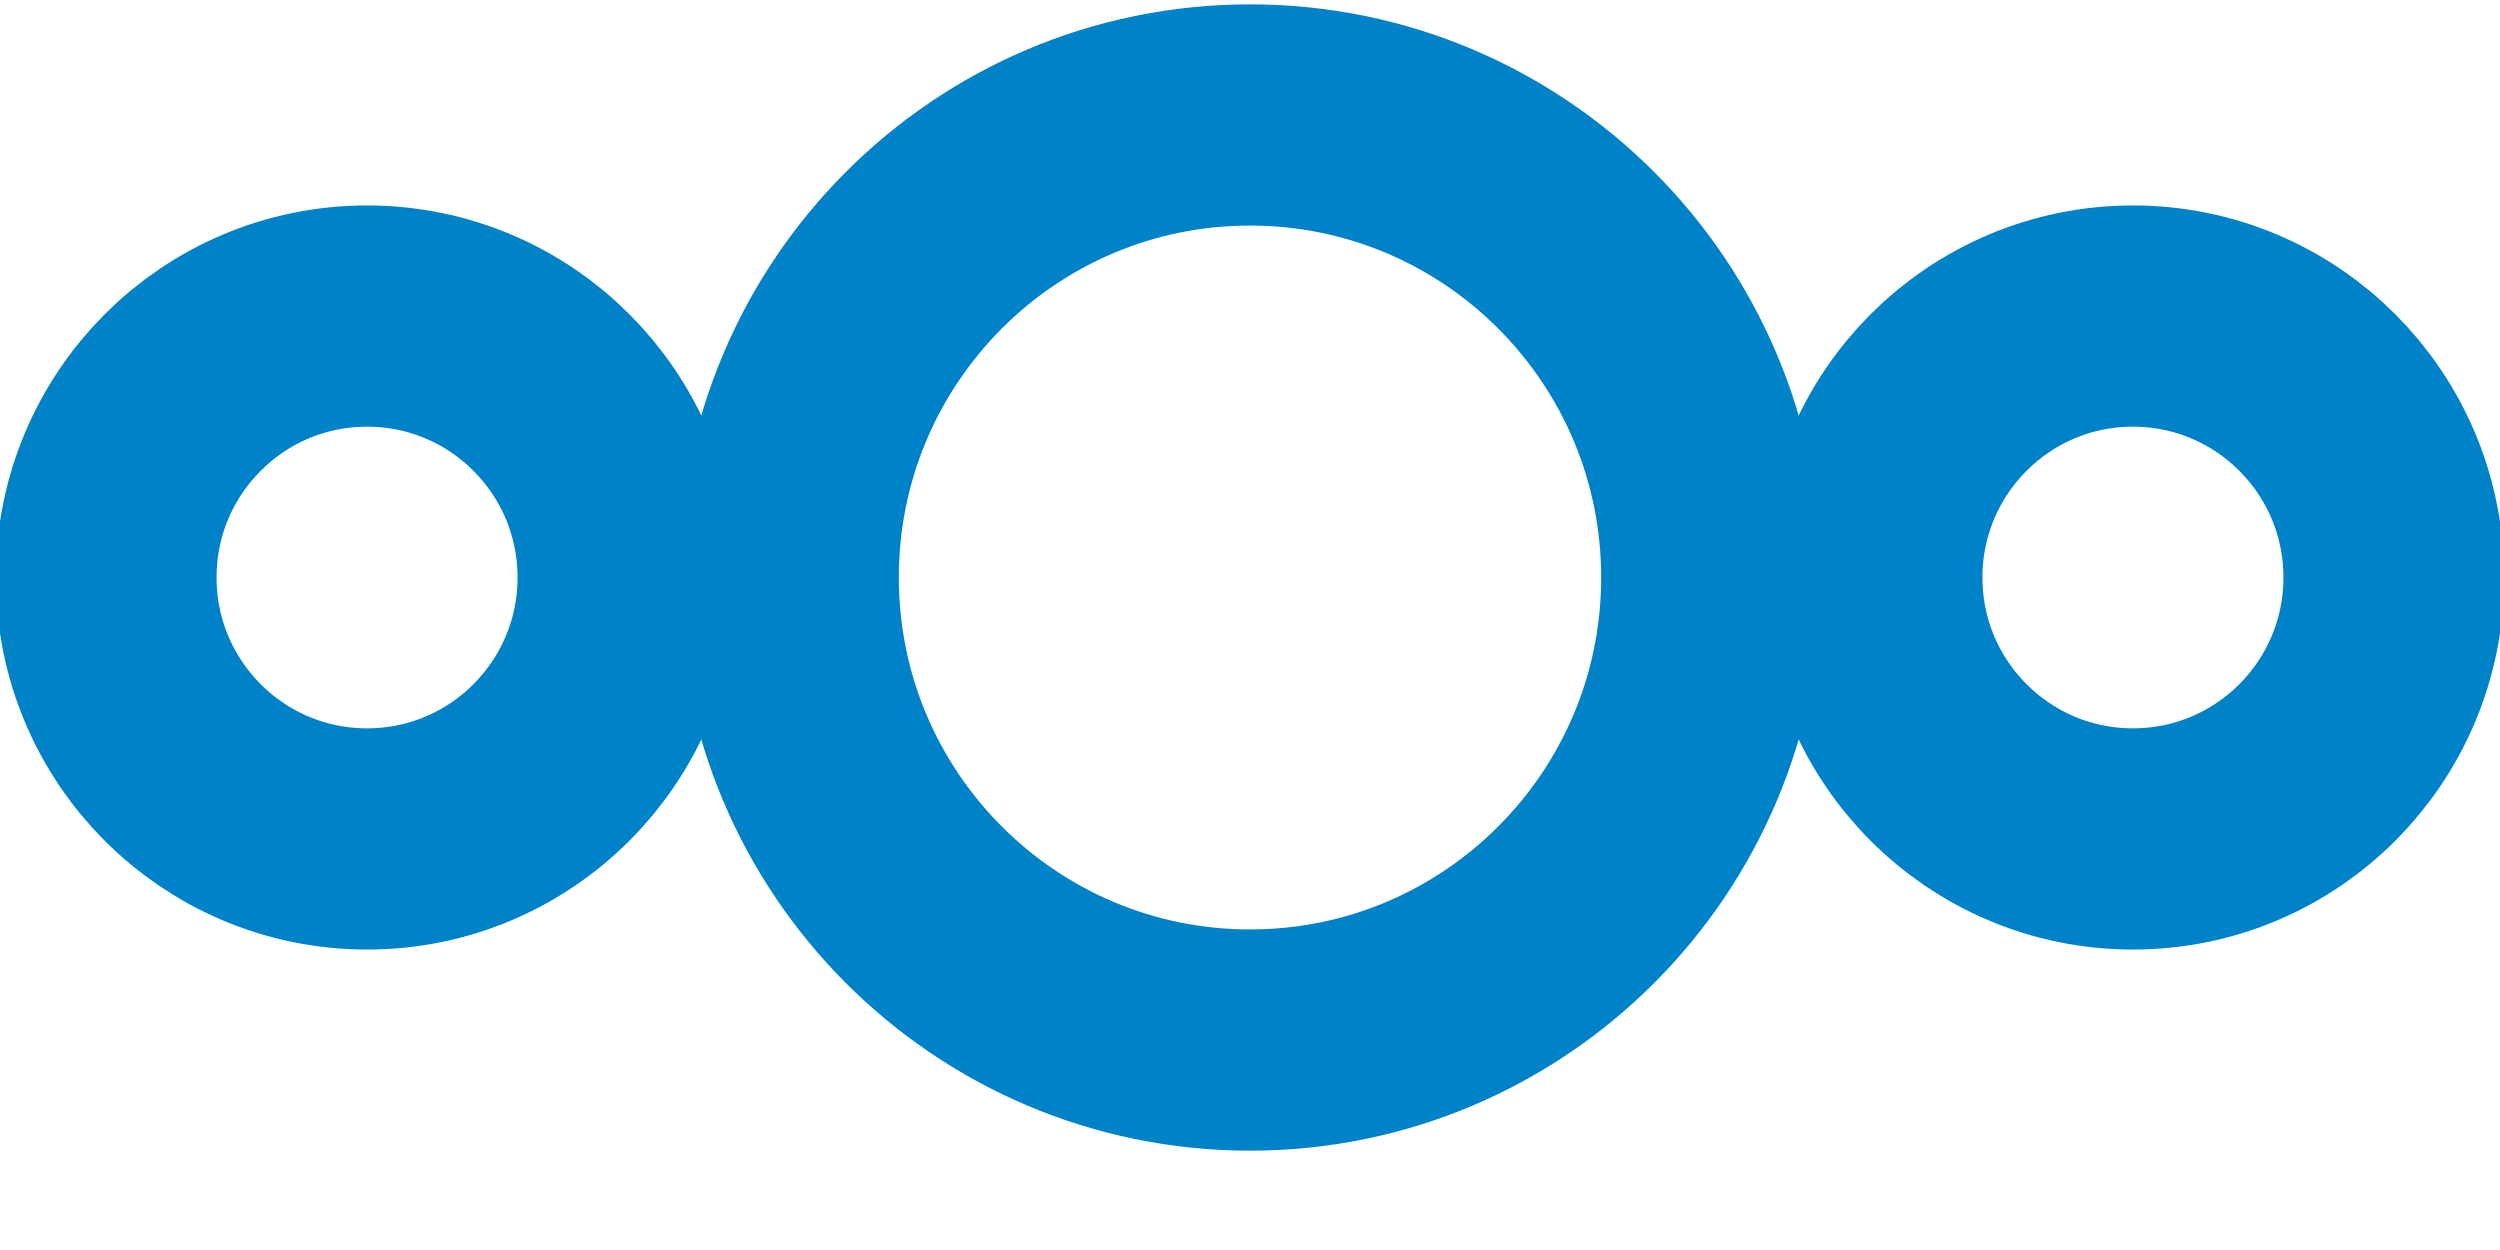
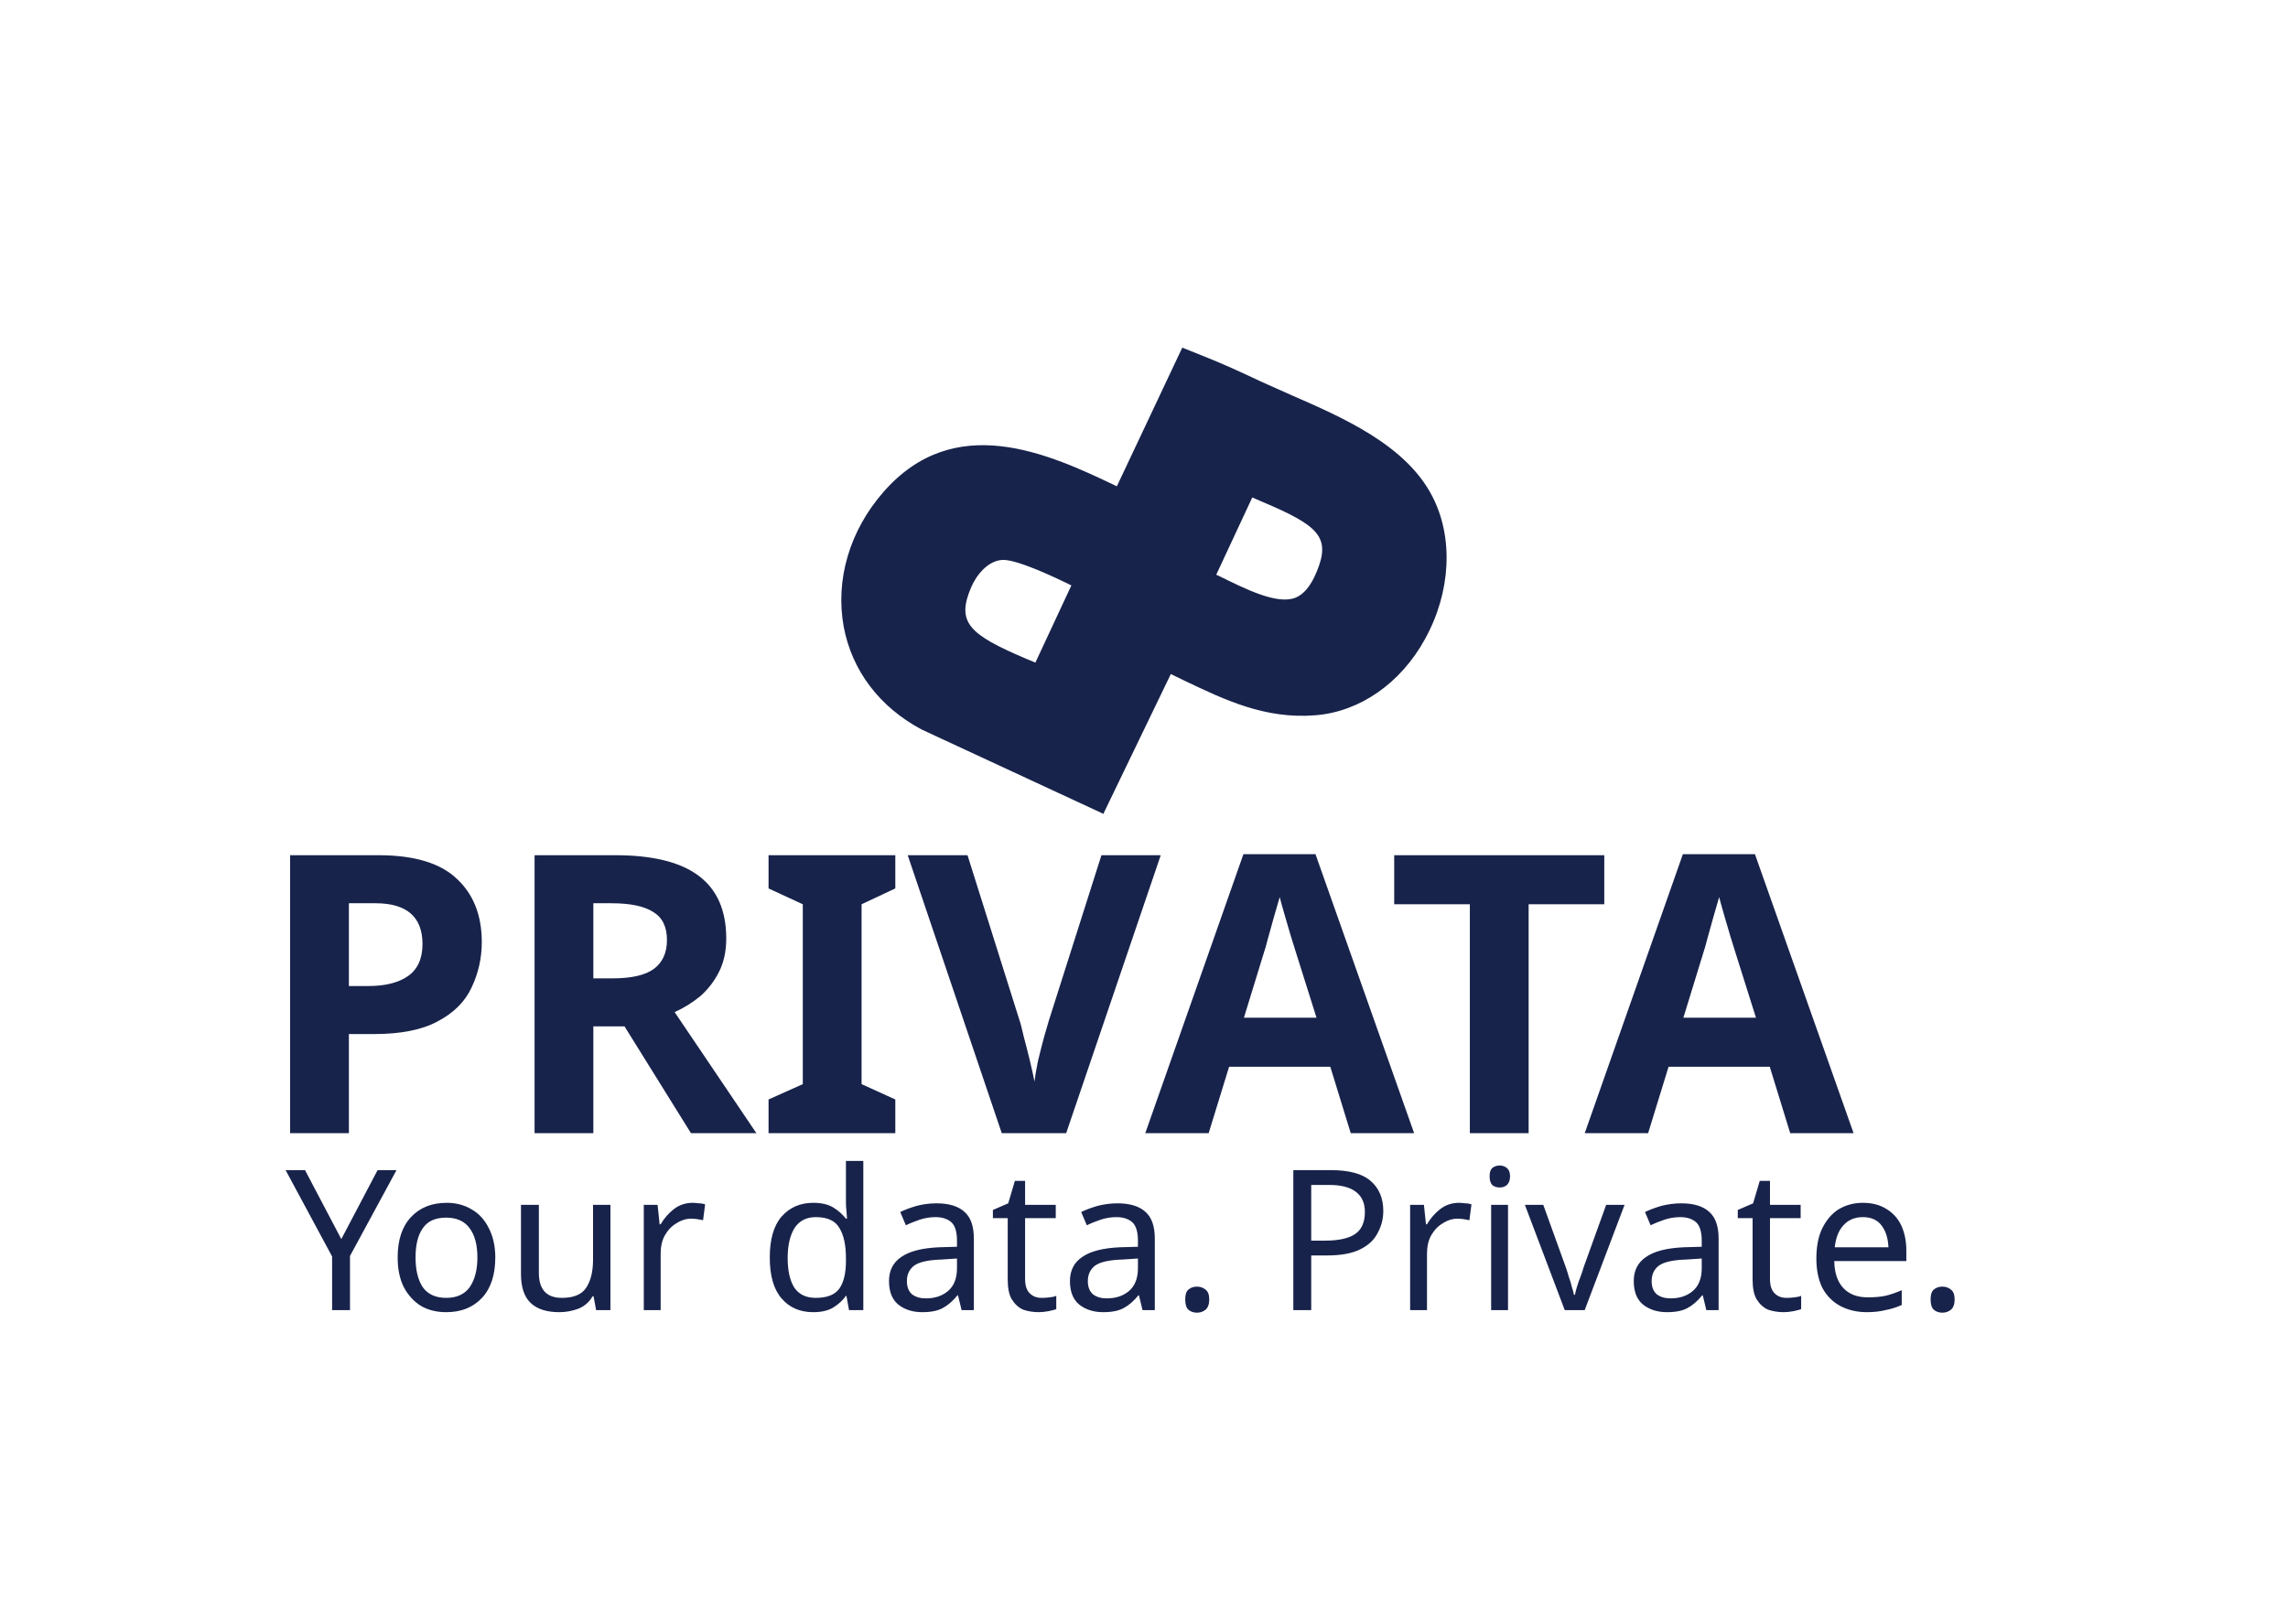
- <svg xmlns="http://www.w3.org/2000/svg" version="1.1" height="100" width="200" viewBox="0 0 200 100" id="svg10">
-   <defs id="defs14" />
-   <g stroke="#0082c9" stroke-width="22" fill="none" id="g8" style="fill:#000000;fill-opacity:0" transform="matrix(0.8026711,0,0,0.8044321,-2.741903,-5.283319)">
-     <circle cy="64" cx="40" r="26" id="circle2" style="fill:#000000;fill-opacity:0" />
-     <circle cy="64" cx="216" r="26" id="circle4" style="fill:#000000;fill-opacity:0" />
-     <circle cy="64" cx="128" r="46" id="circle6" style="fill:#000000;fill-opacity:0" />
+ <svg xmlns="http://www.w3.org/2000/svg" id="Layer_1" version="1.1" viewBox="0 0 69.94 49.65">
+   <defs>
+     <style>
+       .st0 {
+         font-family: Montserrat-Regular, Montserrat;
+         font-size: 6px;
+       }
+ 
+       .st0, .st1, .st2 {
+         fill: #18234b;
+       }
+ 
+       .st1 {
+         font-family: Montserrat-Bold, Montserrat;
+         font-size: 11.9px;
+         font-weight: 700;
+       }
+     </style>
+   </defs>
+   <g>
+     <path class="st2" d="M-178.26-158.79V216.21h-375V-158.79H-178.26ZM-344.27-59.73L-372.94.93c-31.37-14.93-69.98-36.93-98.6-4.12-24.71,28.33-20.59,69.65,13.51,87.78l70.17,32.61,29.26-60.73c21.83,9.29,41.82,23.01,66.69,20.97,35.63-2.93,58.48-49.88,42.52-80.75-11.62-22.48-44.21-33.76-66.38-43.87-9.44-4.31-18.88-8.69-28.52-12.56Z" />
+     <path class="st2" d="M-177.76,216.71h-376V-159.29H-177.76V216.71ZM-552.76,215.71H-178.76V-158.29h-374V215.71ZM-387.62,117.87l-70.62-32.82c-15.52-8.25-25.7-21.74-28.69-37.98-3.23-17.5,2.25-35.94,15.02-50.58,12.02-13.78,26.83-19.21,45.28-16.58,16.03,2.28,32.77,10.37,47.53,17.51,2,.97,3.97,1.92,5.92,2.85l28.65-60.64.44.18c8.62,3.46,17.21,7.39,25.52,11.19l3.02,1.38c3.14,1.44,6.47,2.88,9.98,4.41,20.75,9.02,46.58,20.25,56.63,39.69,7.9,15.29,6.78,35.68-2.93,53.21-9.07,16.38-24.03,26.95-40,28.26-19.37,1.59-36.1-6.46-52.29-14.24-4.62-2.22-9.4-4.52-14.2-6.58l-29.27,60.75ZM-435.38-19.81c-12.74,0-24.94,4.53-35.78,16.95-12.57,14.41-17.96,32.54-14.79,49.74,2.94,15.94,12.94,29.18,28.16,37.27l69.7,32.39,29.26-60.72.44.19c4.97,2.11,9.9,4.49,14.68,6.78,16.81,8.08,32.69,15.71,51.77,14.15,15.64-1.29,30.29-11.66,39.21-27.75,9.55-17.24,10.67-37.27,2.91-52.27-9.89-19.12-35.53-30.27-56.14-39.23-3.52-1.53-6.84-2.98-10-4.41l-3.02-1.38c-8.16-3.73-16.59-7.59-25.04-10.99L-372.7,1.6l-.45-.22c-2.1-1-4.23-2.03-6.38-3.07-18.03-8.72-37.49-18.13-55.85-18.13Z" />
  </g>
+   <g>
+     <path class="st2" d="M36.49,11.51c.68.27,1.34.58,2.01.89,1.56.71,3.86,1.51,4.68,3.09,1.13,2.18-.49,5.49-3,5.69-1.75.14-3.16-.82-4.7-1.48l-2.06,4.28-4.95-2.3c-2.4-1.28-2.69-4.19-.95-6.19,2.02-2.31,4.74-.76,6.95.29l2.02-4.28ZM37.96,14.31l-1.66,3.56c.02.07.41.24.51.29,1.49.74,3.21,1.69,4.08-.4.95-2.27-1.43-2.66-2.93-3.45ZM30.63,16.43c-.73.03-1.29.61-1.56,1.24-.98,2.29,1.41,2.71,2.92,3.5l1.66-3.56c-.02-.07-.41-.24-.51-.29-.62-.31-1.85-.92-2.51-.89Z" />
+     <path class="st2" d="M33.74,24.89l-5.56-2.58c-1.3-.69-2.14-1.81-2.39-3.15-.26-1.43.18-2.93,1.21-4.11,2.17-2.49,5.02-1.2,7.14-.18l2-4.24.6.24c.61.24,1.2.51,1.79.79l.94.42c1.56.68,3.5,1.52,4.31,3.09.66,1.27.57,2.94-.22,4.37-.74,1.35-1.99,2.22-3.34,2.33-1.55.13-2.8-.48-4.02-1.06-.14-.07-.27-.13-.41-.2l-2.07,4.29ZM30.06,14.98c-.76,0-1.43.27-2.03.96-.76.87-1.08,1.95-.89,2.96.17.92.76,1.7,1.65,2.17l4.3,2,2.05-4.26.6.26c.36.15.71.32,1.06.49,1.1.53,2.13,1.03,3.32.93.89-.07,1.73-.68,2.25-1.62.57-1.03.65-2.2.2-3.07-.59-1.14-2.28-1.88-3.64-2.47-.25-.11-.49-.21-.72-.32l-.25-.11c-.38-.17-.76-.35-1.14-.51l-2.03,4.31-1.08-.52c-1.41-.68-2.61-1.2-3.66-1.2ZM32.3,22.11l-.63-.33c-.26-.14-.55-.26-.84-.38-1.3-.56-3.47-1.49-2.39-3.99.42-.99,1.25-1.62,2.17-1.66h0c.74-.04,1.88.48,2.85.97.46.22.78.37.87.76l.05.23-2.06,4.42ZM30.65,17.12h0c-.45.02-.8.46-.96.83-.47,1.09-.06,1.45,1.67,2.19.1.04.19.08.29.12l1.1-2.36c-.57-.28-1.66-.79-2.1-.78ZM39.28,19.72c-.89,0-1.8-.46-2.63-.87l-.15-.07c-.46-.22-.78-.37-.87-.74l-.05-.23,2.07-4.42.64.33c.27.14.57.27.87.4,1.27.54,3.41,1.45,2.37,3.92-.33.8-.82,1.32-1.45,1.55-.26.1-.53.14-.79.14ZM37.19,17.58l.07.03c.83.41,1.77.88,2.33.67.26-.1.48-.36.66-.8.44-1.06.05-1.41-1.65-2.13-.11-.05-.21-.09-.32-.14l-1.1,2.36Z" />
+   </g>
+   <g>
+     <path class="st2" d="M-323.4-19.94c21.25,11.15,55.02,16.68,41.53,48.92-12.37,29.58-36.76,16.16-57.91,5.63-1.33-.66-6.95-3.14-7.17-4.09l23.55-50.45Z" />
+     <path class="st2" d="M-304.65,47.45c-10.54,0-22.46-5.96-33.24-11.34l-2.12-1.06c-.22-.11-.57-.27-.99-.47-4.7-2.22-6.27-3.18-6.45-3.96l-.04-.17,23.85-51.08.46.24c4.01,2.1,8.57,4.05,12.99,5.94,19.61,8.37,39.9,17.03,28.77,43.62-3.75,8.97-8.74,14.51-15.26,16.93-2.54.94-5.21,1.35-7.98,1.35ZM-346.4,30.49c.64.73,4.51,2.56,5.83,3.18.43.2.78.37,1.01.48l2.12,1.06c14.08,7.04,28.64,14.33,40.43,9.95,6.24-2.32,11.04-7.67,14.68-16.38,10.74-25.67-9.08-34.13-28.25-42.31-4.26-1.82-8.67-3.7-12.6-5.73l-23.23,49.75Z" />
+   </g>
+   <g>
+     <path class="st2" d="M-427.4,10.13c9.4-.37,26.85,8.29,35.65,12.68,1.33.66,6.95,3.14,7.17,4.09l-23.55,50.45c-21.49-11.12-55.37-17.07-41.44-49.57,3.88-9.05,11.81-17.24,22.17-17.65Z" />
+     <path class="st2" d="M-407.89,78.04l-.46-.24c-3.9-2.02-8.31-3.91-12.57-5.73-20-8.57-40.68-17.43-29.1-44.48,3.59-8.39,11.42-17.51,22.61-17.95h0c9.6-.36,27.36,8.48,35.89,12.73.22.11.57.28,1,.48,4.7,2.21,6.26,3.17,6.44,3.95l.04.17-.07.16-23.77,50.92ZM-427.38,10.63c-10.72.42-18.25,9.24-21.73,17.35-11.19,26.13,9.02,34.79,28.57,43.17,4.11,1.76,8.36,3.58,12.18,5.53l23.23-49.76c-.64-.73-4.51-2.55-5.82-3.17-.43-.2-.79-.37-1.02-.49-8.46-4.22-26.06-13-35.41-12.63h0Z" />
+   </g>
+   <text class="st1" transform="translate(7.79 34.65)">
+     <tspan x="0" y="0">PRIVATA</tspan>
+   </text>
+   <text class="st0" transform="translate(8.73 40.06)">
+     <tspan x="0" y="0">Your data. Private.</tspan>
+   </text>
</svg>
